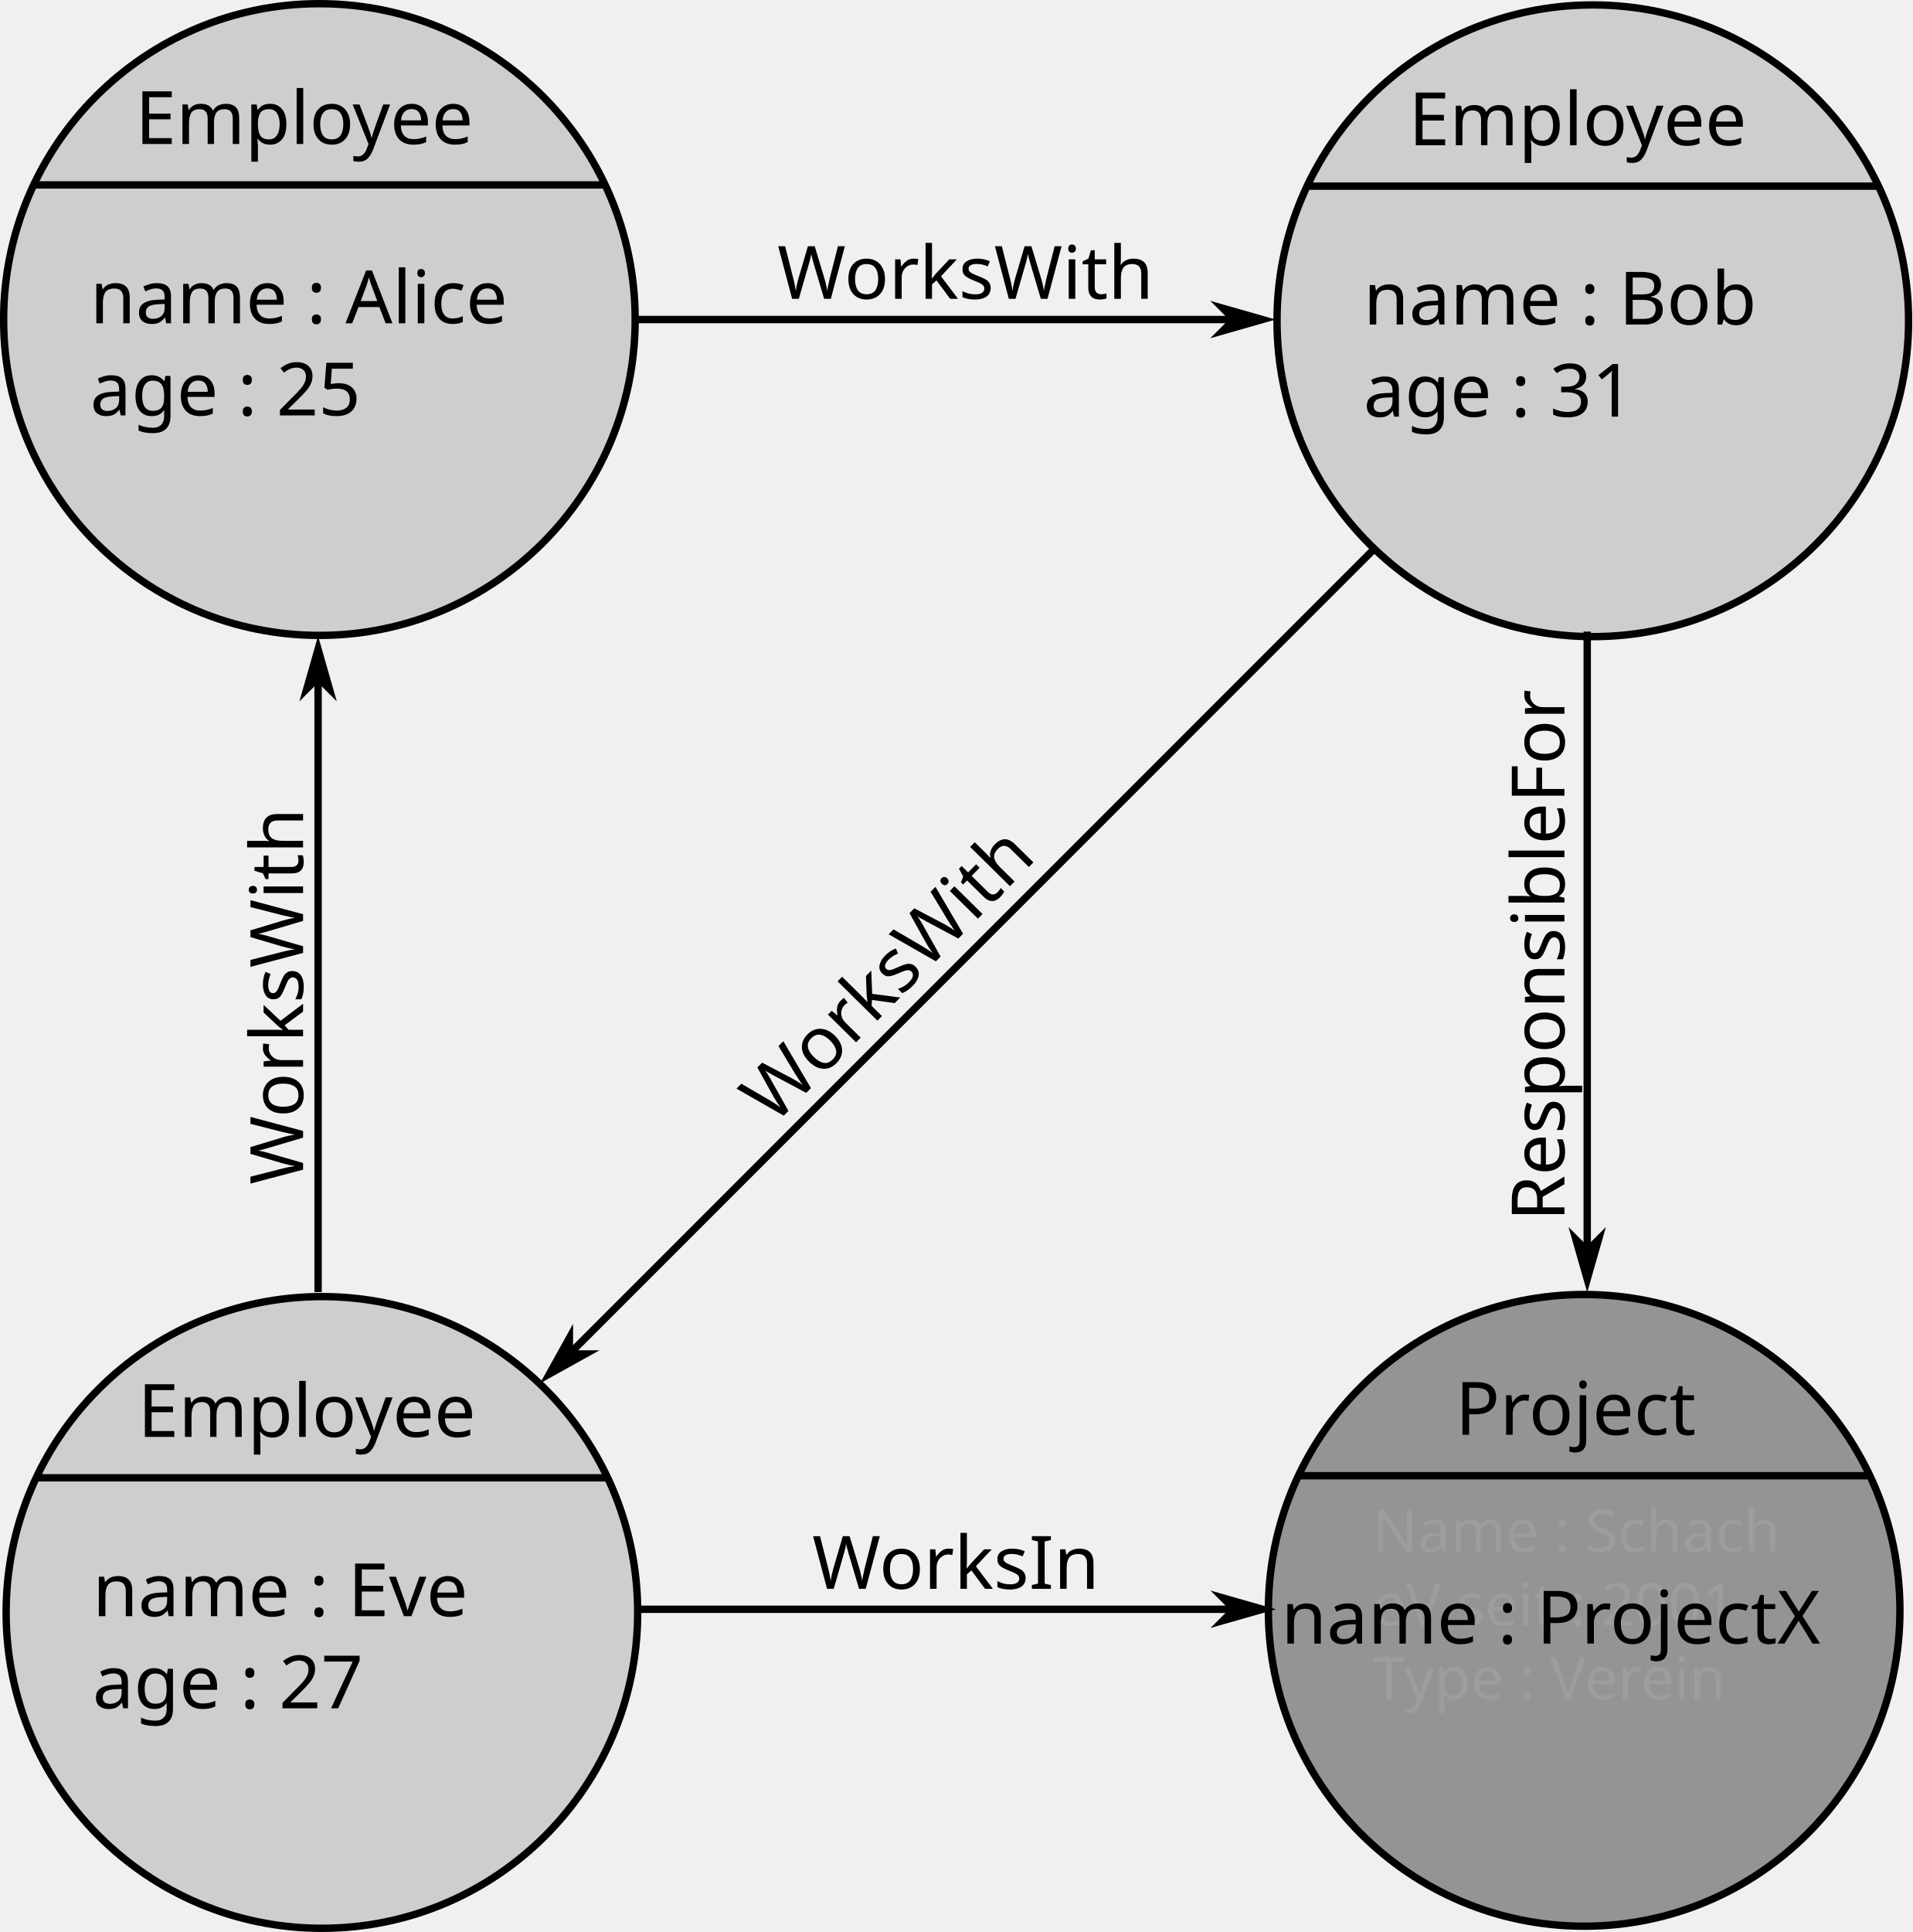
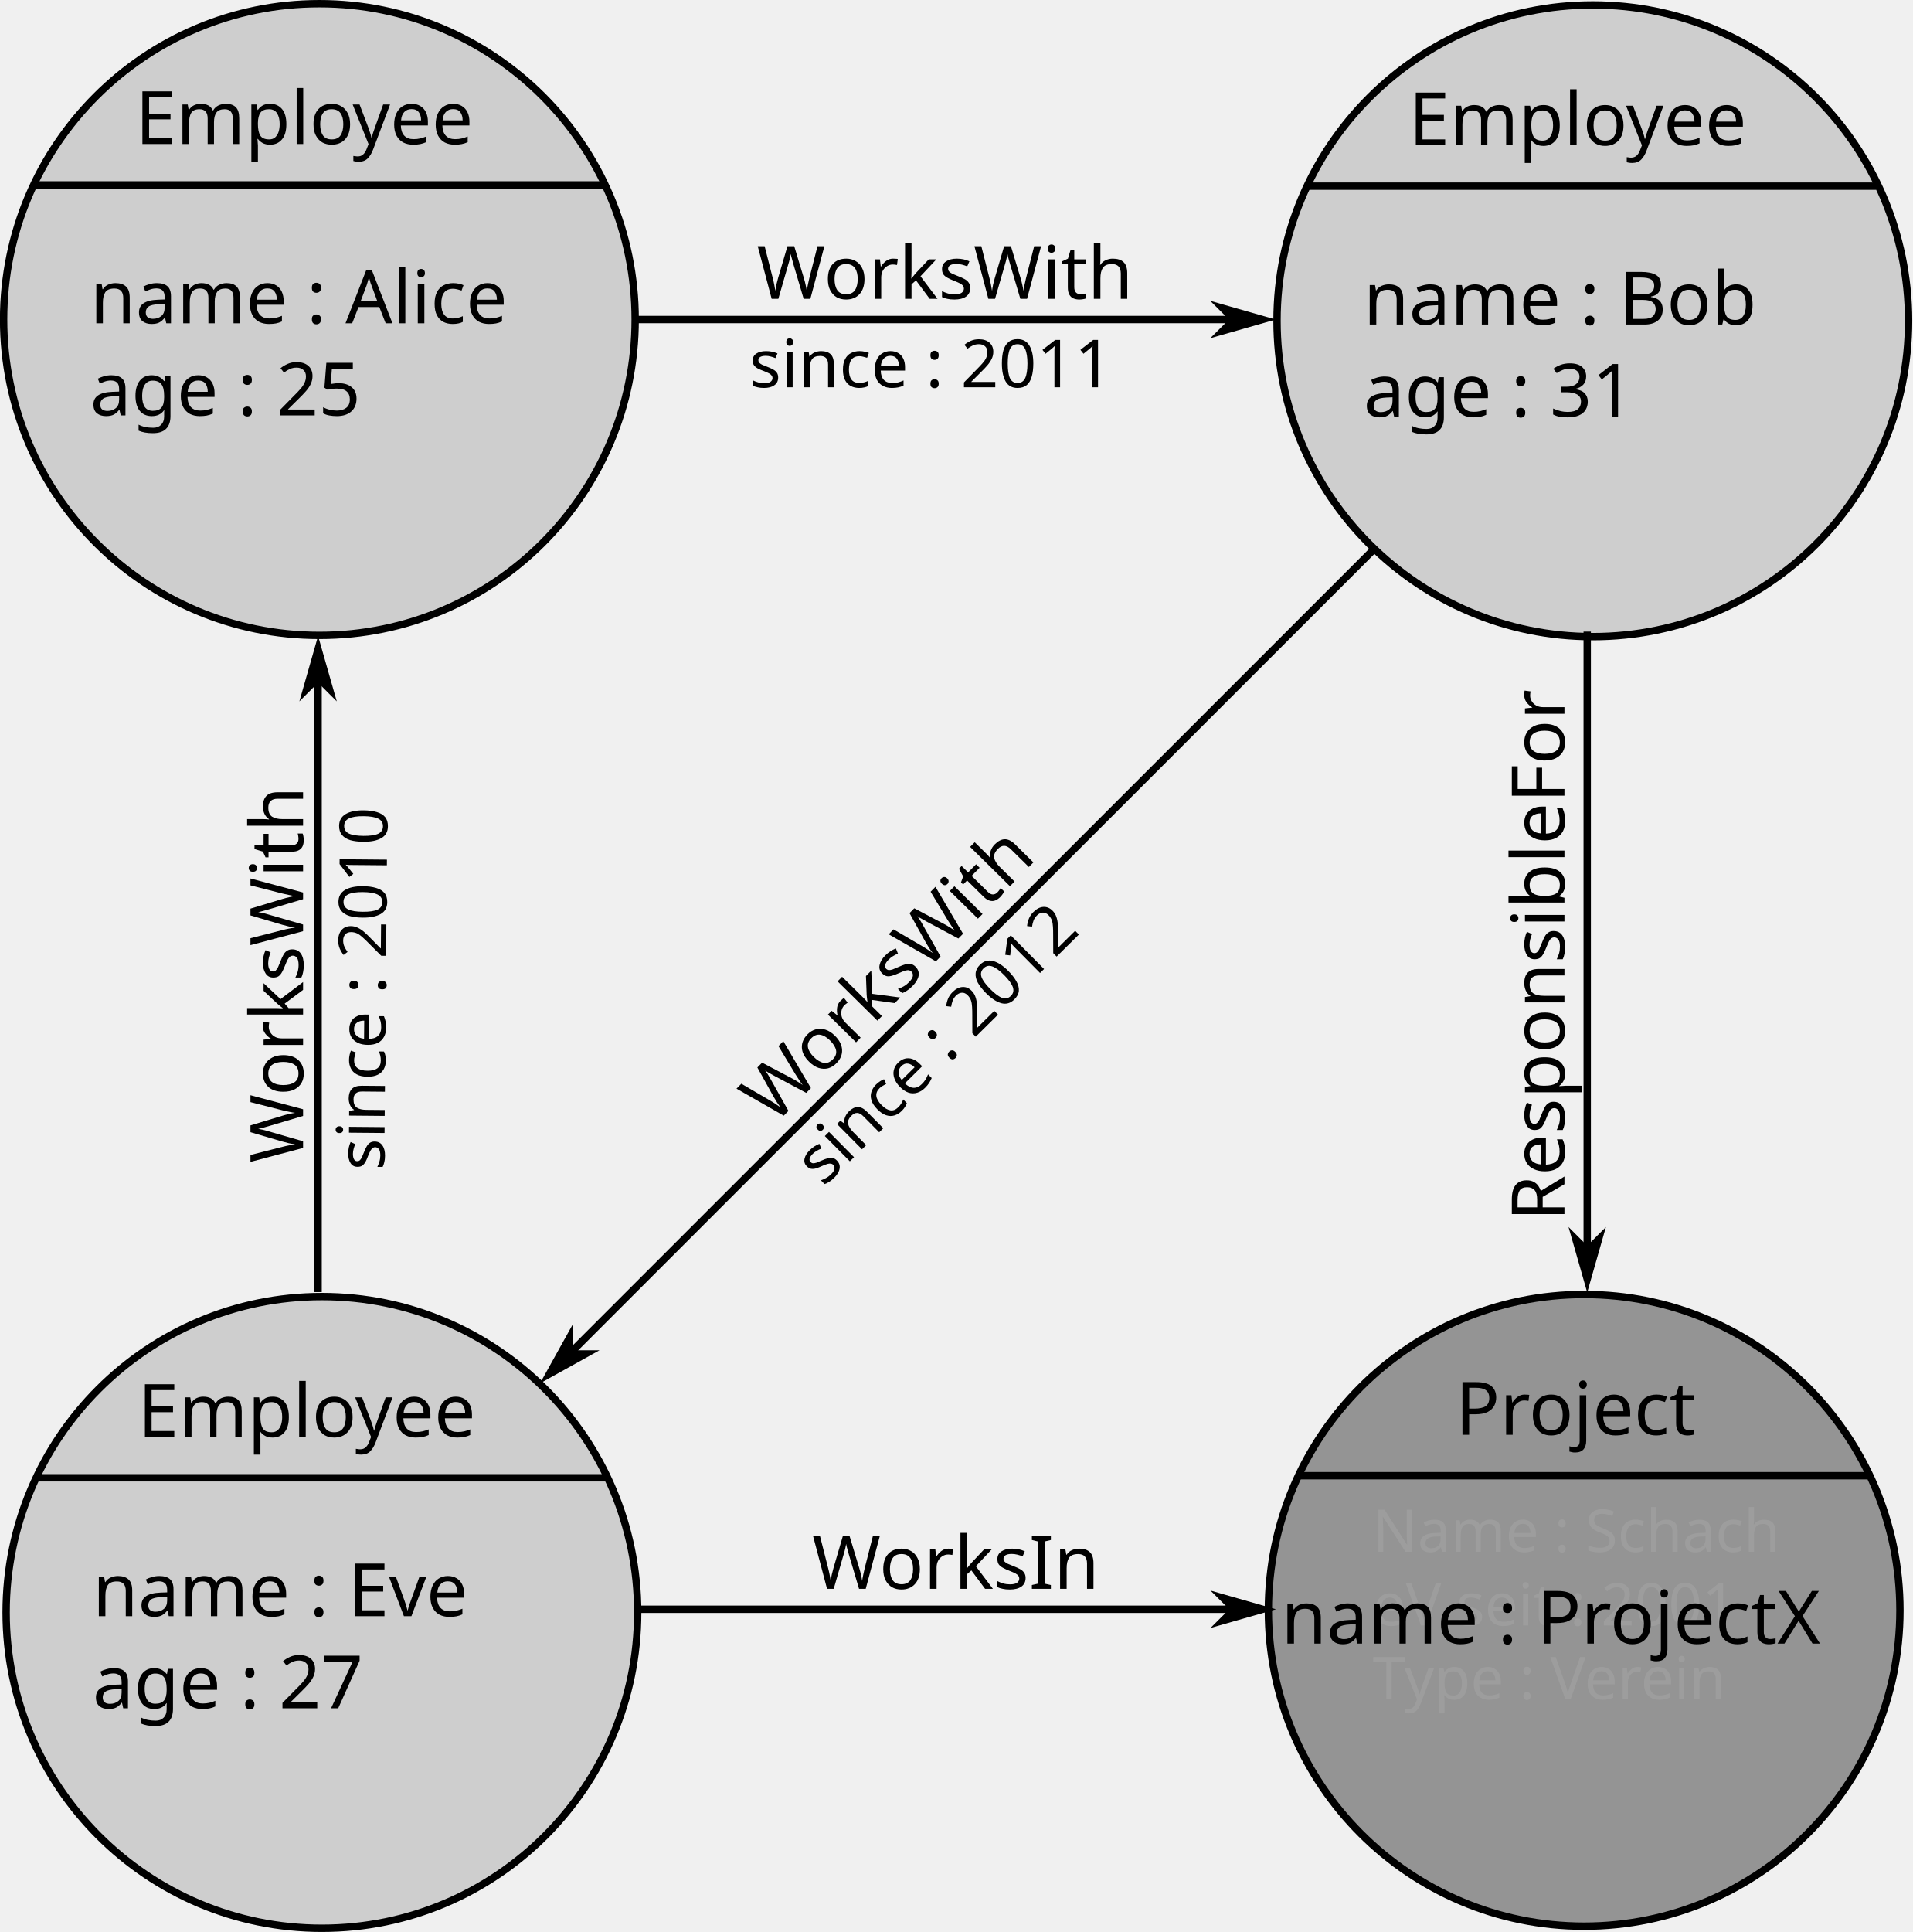
<svg xmlns="http://www.w3.org/2000/svg" width="259.543" height="262.148" id="svg2" version="1.1">
  <defs id="defs4">
    <marker orient="auto" refY="0" refX="0" id="Arrow1Mstart" style="overflow:visible">
      <path id="path4053" d="M 0,0 5,-5 -12.5,0 5,5 0,0 z" style="fill-rule:evenodd;stroke:#000000;stroke-width:1pt;marker-start:none" transform="matrix(0.4,0,0,0.4,4,0)" />
    </marker>
    <marker orient="auto" refY="0" refX="0" id="Arrow1Mend" style="overflow:visible">
      <path id="path4056" d="M 0,0 5,-5 -12.5,0 5,5 0,0 z" style="fill-rule:evenodd;stroke:#000000;stroke-width:1pt;marker-start:none" transform="matrix(-0.4,0,0,-0.4,-4,0)" />
    </marker>
  </defs>
  <g id="layer1" transform="translate(-42.1875,-229.8973)">
    <text xml:space="preserve" style="font-size:10px;font-style:normal;font-weight:normal;line-height:125%;letter-spacing:0px;word-spacing:0px;fill:#000000;fill-opacity:1;stroke:none;font-family:Sans" x="228.479" y="440.462" id="text3773">
      <tspan id="tspan3775" x="228.479" y="440.462" style="font-size:8px;fill:#ffffff;fill-opacity:1">Name : Schach</tspan>
      <tspan x="228.479" y="450.462" style="font-size:8px;fill:#ffffff;fill-opacity:1" id="tspan4013">eV seit : 2001</tspan>
      <tspan x="228.479" y="460.462" style="font-size:8px;fill:#ffffff;fill-opacity:1" id="tspan3939">Type : Verein</tspan>
    </text>
    <path transform="translate(-18.75,-64.82144)" style="fill:#000000;fill-opacity:0.142;stroke:#000000;stroke-width:1px;stroke-linecap:butt;stroke-linejoin:miter;stroke-opacity:1" id="path2985-8-9" d="m 147.143,338.076 c 0,23.669 -19.188,42.857 -42.857,42.857 -23.669,0 -42.857,-19.188 -42.857,-42.857 0,-23.669 19.188,-42.857 42.857,-42.857 23.669,0 42.857,19.188 42.857,42.857 z" />
    <text xml:space="preserve" style="font-size:10px;font-style:normal;font-weight:normal;line-height:125%;letter-spacing:0px;word-spacing:0px;fill:#000000;fill-opacity:1;stroke:none;font-family:Sans" x="54.418" y="273.764" id="text3773-8-8">
      <tspan id="tspan3775-3-1" x="54.418" y="273.764" style="font-size:10px">name : Alice</tspan>
      <tspan x="54.418" y="286.264" style="font-size:10px" id="tspan3139">age : 25</tspan>
      <tspan x="54.418" y="298.764" style="font-size:8px" id="tspan4018" />
    </text>
    <path style="fill:none;stroke:#000000;stroke-width:1px;stroke-linecap:butt;stroke-linejoin:miter;stroke-opacity:1;marker-end:url(#Arrow1Mend)" d="m 128.32,448.255 85.072,0" id="path4488" />
    <path style="fill:none;stroke:#000000;stroke-width:1px;stroke-linecap:butt;stroke-linejoin:miter;stroke-opacity:1;marker-start:none;marker-end:url(#Arrow1Mend)" d="m 85.357,405.219 0,-87.066" id="path4672" />
    <path style="fill:none;stroke:#000000;stroke-width:1px;stroke-linecap:butt;stroke-linejoin:miter;stroke-opacity:1;marker-start:url(#Arrow1Mstart);marker-end:none" d="M 116.869,416.208 228.75,304.326" id="path4674" />
    <path style="fill:none;stroke:#000000;stroke-width:1px;stroke-linecap:butt;stroke-linejoin:miter;stroke-opacity:1;marker-start:url(#Arrow1Mstart);marker-end:none" d="m 213.357,273.255 -84.93,0" id="path4676" />
    <text xml:space="preserve" style="font-size:10px;font-style:normal;font-weight:normal;line-height:125%;letter-spacing:0px;word-spacing:0px;fill:#000000;fill-opacity:1;stroke:none;font-family:Sans" x="152.417" y="445.478" id="text6700-1">
      <tspan id="tspan6702-5" x="152.417" y="445.478">WorksIn</tspan>
    </text>
    <text xml:space="preserve" style="font-size:10px;font-style:normal;font-weight:normal;line-height:125%;letter-spacing:0px;word-spacing:0px;fill:#000000;fill-opacity:1;stroke:none;font-family:Sans" x="-169.208" y="373.483" id="text6700-5-1" transform="matrix(0.7021118,-0.7120667,0.7120667,0.7021118,0,0)">
      <tspan id="tspan6702-8-6" x="-169.208" y="373.483">WorksWith</tspan>
    </text>
-     <text xml:space="preserve" style="font-size:10px;font-style:normal;font-weight:normal;line-height:125%;letter-spacing:0px;word-spacing:0px;fill:#000000;fill-opacity:1;stroke:none;font-family:Sans" x="-390.623" y="83.318" id="text6700-1-1" transform="matrix(0,-1,1,0,0,0)">
-       <tspan id="tspan6702-5-8" x="-390.623" y="83.318">WorksWith</tspan>
+     <text xml:space="preserve" style="font-size:10px;font-style:normal;font-weight:normal;line-height:125%;letter-spacing:0px;word-spacing:0px;fill:#000000;fill-opacity:1;stroke:none;font-family:Sans" x="-387.676" y="83.318" id="text6700-1-1" transform="matrix(0,-1,1,0,0,0)">
+       <tspan id="tspan6702-5-8" x="-387.676" y="83.318">WorksWith</tspan>
    </text>
-     <text xml:space="preserve" style="font-size:10px;font-style:normal;font-weight:normal;line-height:125%;letter-spacing:0px;word-spacing:0px;fill:#000000;fill-opacity:1;stroke:none;font-family:Sans" x="147.679" y="270.444" id="text6700-1-1-4">
-       <tspan id="tspan6702-5-8-7" x="147.679" y="270.444">WorksWith</tspan>
+     <text xml:space="preserve" style="font-size:10px;font-style:normal;font-weight:normal;line-height:125%;letter-spacing:0px;word-spacing:0px;fill:#000000;fill-opacity:1;stroke:none;font-family:Sans" x="144.903" y="270.444" id="text6700-1-1-4">
+       <tspan id="tspan6702-5-8-7" x="144.903" y="270.444">WorksWith</tspan>
    </text>
    <path style="fill:none;stroke:#000000;stroke-width:1px;stroke-linecap:butt;stroke-linejoin:miter;stroke-opacity:1" d="m 4.546,25.091 77.277,0" id="path4006" transform="translate(42.1875,229.8973)" />
    <text xml:space="preserve" style="font-size:14px;font-style:normal;font-weight:normal;line-height:125%;letter-spacing:0px;word-spacing:0px;fill:#000000;fill-opacity:1;stroke:none;font-family:Sans" x="60.545" y="249.432" id="text4008">
      <tspan id="tspan4010" x="60.545" y="249.432" style="font-size:10px">Employee</tspan>
    </text>
    <path transform="translate(-18.40912,110.6081)" style="fill:#000000;fill-opacity:0.142;stroke:#000000;stroke-width:1px;stroke-linecap:butt;stroke-linejoin:miter;stroke-opacity:1" id="path2985-8-9-4" d="m 147.143,338.076 c 0,23.669 -19.188,42.857 -42.857,42.857 -23.669,0 -42.857,-19.188 -42.857,-42.857 0,-23.669 19.188,-42.857 42.857,-42.857 23.669,0 42.857,19.188 42.857,42.857 z" />
    <text xml:space="preserve" style="font-size:10px;font-style:normal;font-weight:normal;line-height:125%;letter-spacing:0px;word-spacing:0px;fill:#000000;fill-opacity:1;stroke:none;font-family:Sans" x="54.758" y="449.193" id="text3773-8-8-8">
      <tspan id="tspan3775-3-1-4" x="54.758" y="449.193" style="font-size:10px">name : Eve</tspan>
      <tspan x="54.758" y="461.693" style="font-size:10px" id="tspan3139-9">age : 27</tspan>
      <tspan x="54.758" y="474.193" style="font-size:8px" id="tspan4018-4" />
    </text>
    <path style="fill:none;stroke:#000000;stroke-width:1px;stroke-linecap:butt;stroke-linejoin:miter;stroke-opacity:1" d="m 47.074,430.417 77.277,0" id="path4006-1" />
    <text xml:space="preserve" style="font-size:14px;font-style:normal;font-weight:normal;line-height:125%;letter-spacing:0px;word-spacing:0px;fill:#000000;fill-opacity:1;stroke:none;font-family:Sans" x="60.886" y="424.861" id="text4008-5">
      <tspan id="tspan4010-3" x="60.886" y="424.861" style="font-size:10px">Employee</tspan>
    </text>
    <path transform="translate(154.0744,-64.65336)" style="fill:#000000;fill-opacity:0.142;stroke:#000000;stroke-width:1px;stroke-linecap:butt;stroke-linejoin:miter;stroke-opacity:1" id="path2985-8-9-5" d="m 147.143,338.076 c 0,23.669 -19.188,42.857 -42.857,42.857 -23.669,0 -42.857,-19.188 -42.857,-42.857 0,-23.669 19.188,-42.857 42.857,-42.857 23.669,0 42.857,19.188 42.857,42.857 z" />
    <text xml:space="preserve" style="font-size:10px;font-style:normal;font-weight:normal;line-height:125%;letter-spacing:0px;word-spacing:0px;fill:#000000;fill-opacity:1;stroke:none;font-family:Sans" x="227.242" y="273.932" id="text3773-8-8-4">
      <tspan id="tspan3775-3-1-3" x="227.242" y="273.932" style="font-size:10px">name : Bob</tspan>
      <tspan x="227.242" y="286.432" style="font-size:10px" id="tspan3139-0">age : 31</tspan>
      <tspan x="227.242" y="298.932" style="font-size:8px" id="tspan4018-1" />
    </text>
    <path style="fill:none;stroke:#000000;stroke-width:1px;stroke-linecap:butt;stroke-linejoin:miter;stroke-opacity:1" d="m 219.558,255.156 77.277,0" id="path4006-17" />
    <text xml:space="preserve" style="font-size:14px;font-style:normal;font-weight:normal;line-height:125%;letter-spacing:0px;word-spacing:0px;fill:#000000;fill-opacity:1;stroke:none;font-family:Sans" x="233.37" y="249.6" id="text4008-1">
      <tspan id="tspan4010-6" x="233.37" y="249.6" style="font-size:10px">Employee</tspan>
    </text>
    <path style="fill:none;stroke:#000000;stroke-width:1px;stroke-linecap:butt;stroke-linejoin:miter;stroke-opacity:1;marker-end:url(#Arrow1Mend)" d="m 257.603,315.597 0,87.704" id="path4996" />
    <path transform="translate(152.9018,110.3253)" style="fill:#000000;fill-opacity:0.383;stroke:#000000;stroke-width:1px;stroke-linecap:butt;stroke-linejoin:miter;stroke-opacity:1" id="path2985-8-9-4-0" d="m 147.143,338.076 c 0,23.669 -19.188,42.857 -42.857,42.857 -23.669,0 -42.857,-19.188 -42.857,-42.857 0,-23.669 19.188,-42.857 42.857,-42.857 23.669,0 42.857,19.188 42.857,42.857 z" />
    <text xml:space="preserve" style="font-size:10px;font-style:normal;font-weight:normal;line-height:125%;letter-spacing:0px;word-spacing:0px;fill:#000000;fill-opacity:1;stroke:none;font-family:Sans" x="216.069" y="452.911" id="text3773-8-8-8-4">
      <tspan x="216.069" y="452.911" style="font-size:10px" id="tspan3139-9-8">name : ProjectX</tspan>
      <tspan x="216.069" y="465.411" style="font-size:8px" id="tspan4018-4-8" />
    </text>
    <path style="fill:none;stroke:#000000;stroke-width:1px;stroke-linecap:butt;stroke-linejoin:miter;stroke-opacity:1" d="m 218.385,430.135 77.277,0" id="path4006-1-7" />
    <text xml:space="preserve" style="font-size:14px;font-style:normal;font-weight:normal;line-height:125%;letter-spacing:0px;word-spacing:0px;fill:#000000;fill-opacity:1;stroke:none;font-family:Sans" x="239.702" y="424.579" id="text4008-5-8">
      <tspan id="tspan4010-3-6" x="239.702" y="424.579" style="font-size:10px">Project</tspan>
    </text>
    <text xml:space="preserve" style="font-size:10px;font-style:normal;font-weight:normal;line-height:125%;letter-spacing:0px;word-spacing:0px;fill:#000000;fill-opacity:1;stroke:none;font-family:Sans" x="-395.596" y="254.512" id="text6700-1-1-1" transform="matrix(0,-1,1,0,0,0)">
      <tspan id="tspan6702-5-8-3" x="-395.596" y="254.512">ResponsibleFor</tspan>
    </text>
+     <text xml:space="preserve" style="font-size:14px;font-style:normal;font-weight:normal;line-height:125%;letter-spacing:0px;word-spacing:0px;fill:#000000;fill-opacity:1;stroke:none;font-family:Sans" x="143.896" y="282.444" id="text3044">
+       <tspan id="tspan3046" x="143.896" y="282.444" style="font-size:9px">since : 2011</tspan>
+     </text>
+     <text xml:space="preserve" style="font-size:14px;font-style:normal;font-weight:normal;line-height:125%;letter-spacing:0px;word-spacing:0px;fill:#000000;fill-opacity:1;stroke:none;font-family:Sans" x="-387.869" y="97.731" id="text3044-3" transform="matrix(0.00874972,-0.9999617,0.9999617,0.00874972,0,0)">
+       <tspan id="tspan3046-3" x="-387.869" y="97.731" style="font-size:9px">since : 2010</tspan>
+     </text>
+     <text xml:space="preserve" style="font-size:14px;font-style:normal;font-weight:normal;line-height:125%;letter-spacing:0px;word-spacing:0px;fill:#000000;fill-opacity:1;stroke:none;font-family:Sans" x="-165.72" y="386.194" id="text3044-3-4" transform="matrix(0.71068,-0.7035154,0.7035154,0.71068,0,0)">
+       <tspan id="tspan3046-3-1" x="-165.72" y="386.194" style="font-size:9px">since : 2012</tspan>
+     </text>
  </g>
</svg>
